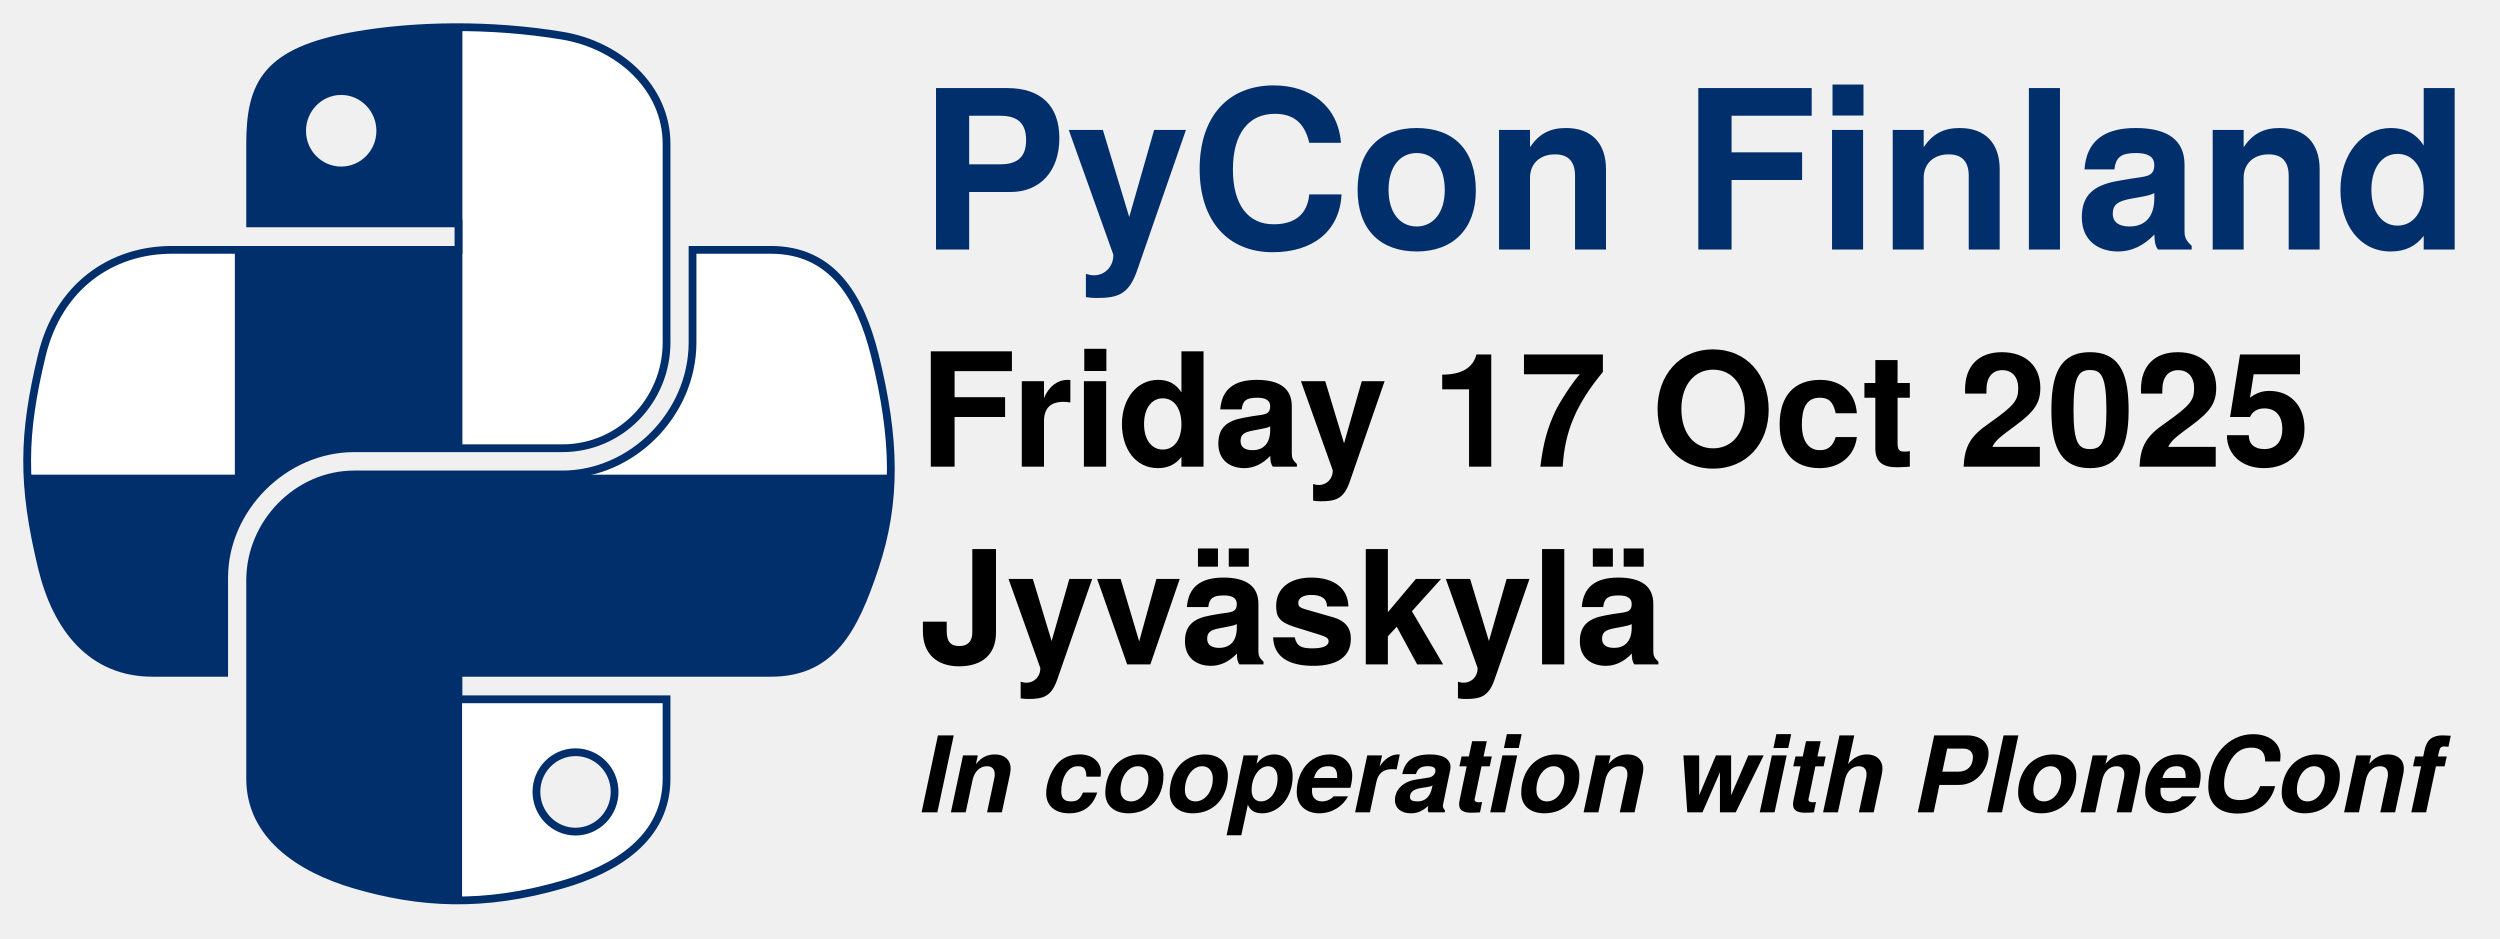
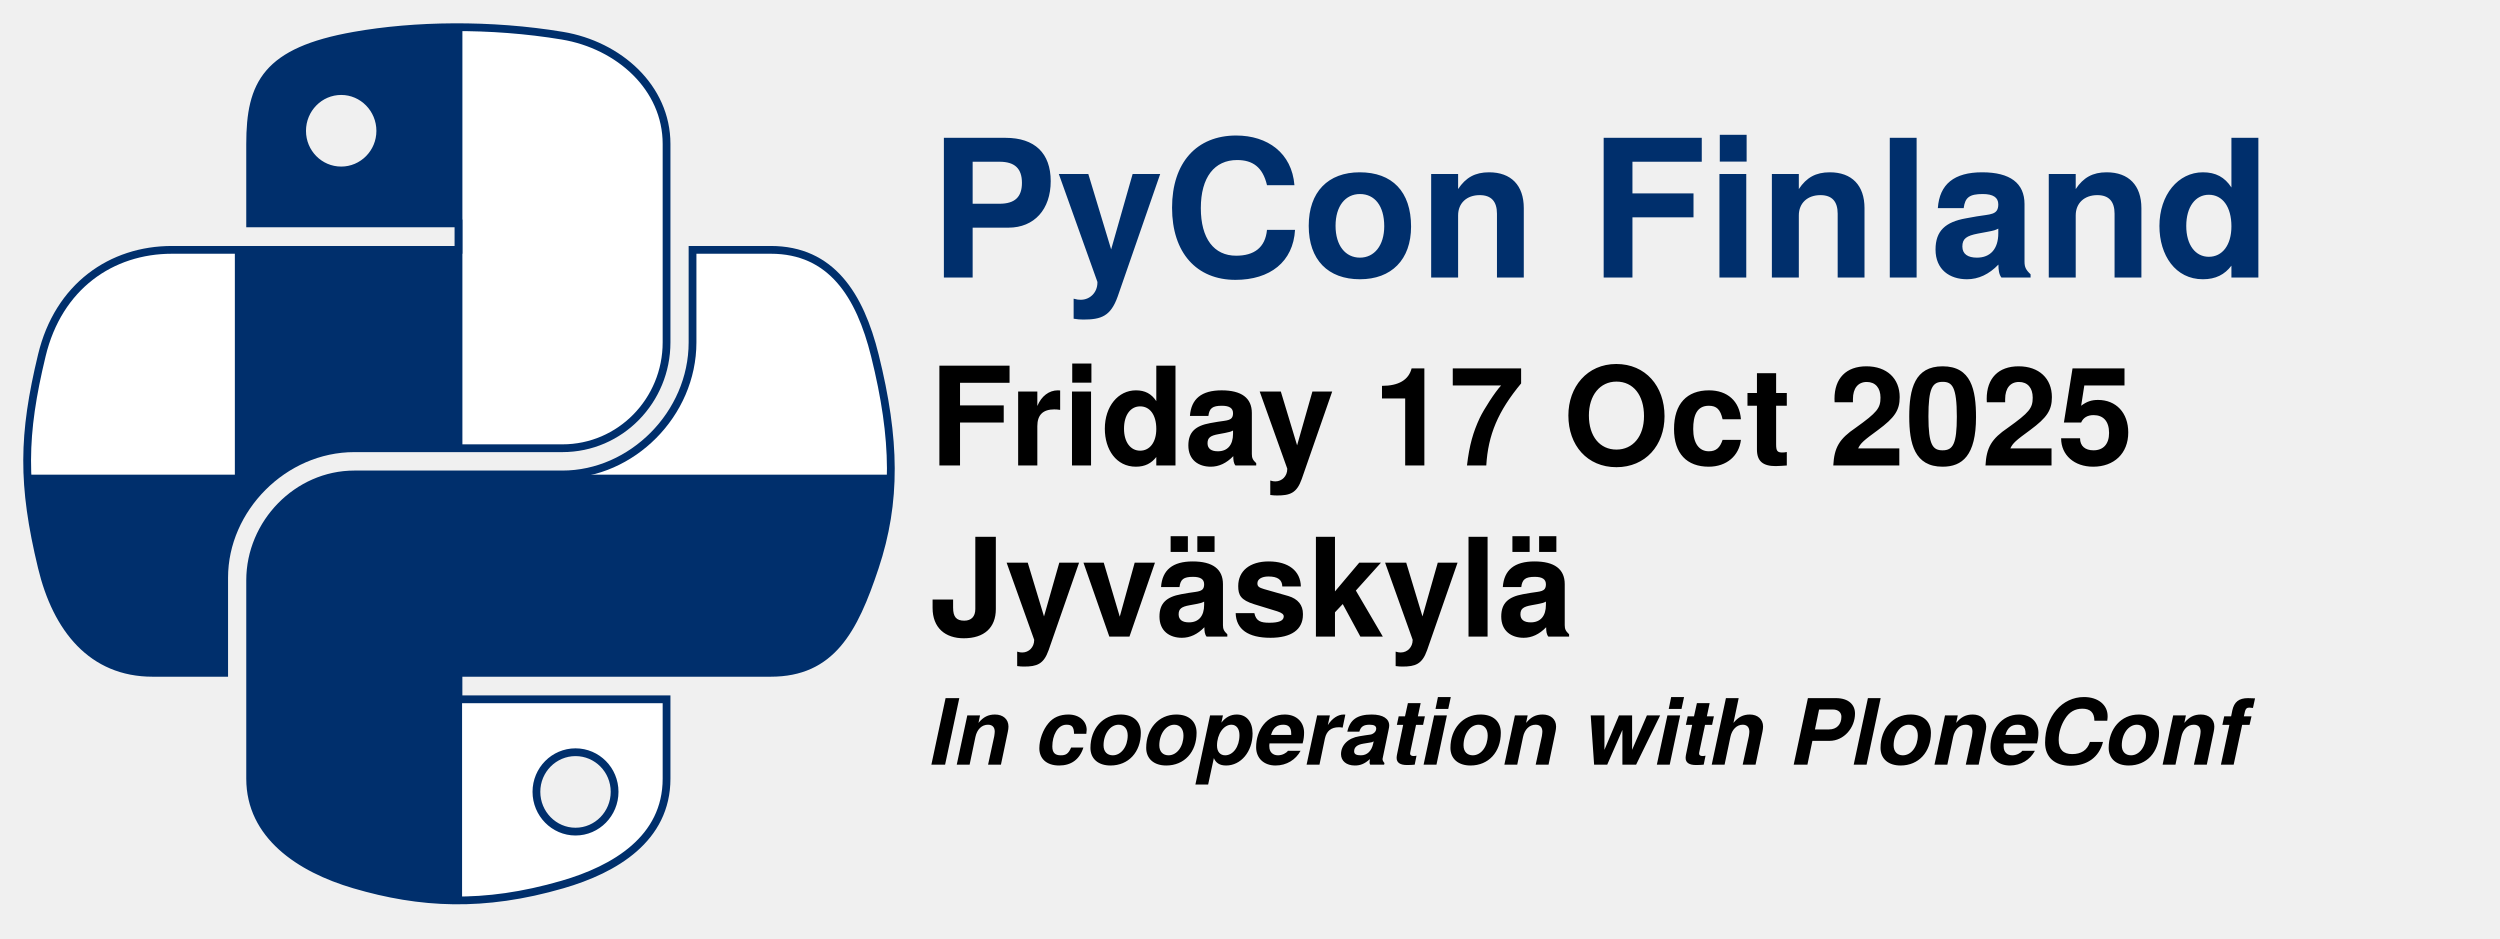
<svg xmlns="http://www.w3.org/2000/svg" version="1.0" id="svg2" width="237.114pt" height="89.039pt" viewBox="-3 -3 321.759 120.824">
  <defs id="defs4">
    <clipPath clipPathUnits="userSpaceOnUse" id="clipPath7">
      <path style="fill:#4d4d4d;fill-opacity:1;stroke:#000000;stroke-opacity:1" d="M 54.919,9.1927421e-4 C 50.335,0.022 45.958,0.413 42.106,1.095 30.76,3.099 28.7,7.295 28.7,15.032 v 10.219 h 26.812 v 3.406 h -26.812 -10.062 c -7.792,0 -14.616,4.684 -16.75,13.594 -2.462,10.213 -2.571,16.586 0,27.25 1.906,7.938 6.458,13.594 14.25,13.594 h 9.219 v -12.25 c 0,-8.85 7.657,-16.656 16.75,-16.656 h 26.781 c 7.455,0 13.406,-6.138 13.406,-13.625 v -25.531 c 0,-7.266 -6.13,-12.725 -13.406,-13.937 C 64.282,0.328 59.502,-0.02 54.919,9.1927421e-4 Z m -14.5,8.219 c 2.77,0 5.031,2.299 5.031,5.125 -2e-6,2.816 -2.262,5.094 -5.031,5.094 -2.779,-1e-6 -5.031,-2.277 -5.031,-5.094 -10e-7,-2.826 2.252,-5.125 5.031,-5.125 z" id="path8" />
    </clipPath>
    <clipPath clipPathUnits="userSpaceOnUse" id="clipPath10">
      <path style="display:inline;fill:#4d4d4d;fill-opacity:1;stroke:#000000;stroke-opacity:1" d="m 85.638,28.657 v 11.906 c 0,9.231 -7.826,17 -16.75,17 h -26.781 c -7.336,0 -13.406,6.278 -13.406,13.625 v 25.531 c 0,7.266 6.319,11.54 13.406,13.625 8.487,2.496 16.626,2.947 26.781,0 6.75,-1.954 13.406,-5.888 13.406,-13.625 V 86.501 h -26.781 v -3.406 h 26.781 13.406 c 7.792,0 10.696,-5.435 13.406,-13.594 2.799,-8.399 2.68,-16.476 0,-27.25 -1.926,-7.757 -5.604,-13.594 -13.406,-13.594 z m -15.062,64.656 c 2.779,3e-6 5.031,2.277 5.031,5.094 -2e-6,2.826 -2.252,5.125 -5.031,5.125 -2.77,0 -5.031,-2.299 -5.031,-5.125 2e-6,-2.816 2.262,-5.094 5.031,-5.094 z" id="path10" />
    </clipPath>
  </defs>
  <path style="display:inline;fill:#ffffff;fill-opacity:1;stroke:#002f6c;stroke-opacity:1" d="m 86.132,29.157 v 11.906 c 0,9.231 -7.826,17 -16.75,17 h -26.781 c -7.336,0 -13.406,6.278 -13.406,13.625 v 25.531 c 0,7.266 6.319,11.54 13.406,13.625 8.487,2.496 16.626,2.947 26.781,0 6.75,-1.954 13.406,-5.888 13.406,-13.625 V 87.001 h -26.781 v -3.406 h 26.781 13.406 c 7.792,0 10.696,-5.435 13.406,-13.594 2.799,-8.399 2.68,-16.476 0,-27.25 -1.926,-7.757 -5.604,-13.594 -13.406,-13.594 z m -15.062,64.656 c 2.779,3e-6 5.031,2.277 5.031,5.094 -2e-6,2.826 -2.252,5.125 -5.031,5.125 -2.77,0 -5.031,-2.299 -5.031,-5.125 2e-6,-2.816 2.262,-5.094 5.031,-5.094 z" id="path9" />
  <path style="display:inline;fill:#ffffff;fill-opacity:1;stroke:#002f6c;stroke-width:1;stroke-dasharray:none;stroke-opacity:1" d="M 55.413,0.501 C 50.829,0.522 46.452,0.913 42.601,1.595 31.254,3.599 29.194,7.795 29.194,15.532 v 10.219 h 26.812 v 3.406 h -26.812 -10.062 c -7.792,0 -14.616,4.684 -16.75,13.594 -2.462,10.213 -2.571,16.586 0,27.25 1.906,7.938 6.458,13.594 14.25,13.594 h 9.219 v -12.25 c 0,-8.85 7.657,-16.656 16.75,-16.656 h 26.781 c 7.455,0 13.406,-6.138 13.406,-13.625 V 15.532 c 0,-7.266 -6.13,-12.725 -13.406,-13.938 C 64.776,0.828 59.997,0.48 55.413,0.501 Z m -14.5,8.219 c 2.77,0 5.031,2.299 5.031,5.125 -2e-6,2.816 -2.262,5.094 -5.031,5.094 -2.779,-1e-6 -5.031,-2.277 -5.031,-5.094 -1e-6,-2.826 2.252,-5.125 5.031,-5.125 z" id="path7" />
  <g id="layer1" clip-path="url(#clipPath7)" style="display:inline" transform="translate(0.4942178,0.5000007)">
    <rect style="fill:#002f6c;fill-opacity:1;stroke-width:0.99" id="rect3" width="111.672" height="25.539" x="-1.002" y="57.589" />
    <rect style="fill:#002f6c;fill-opacity:1;stroke-width:1.071" id="rect3-4" width="113.926" height="29.286" x="-0.961" y="-56.018" transform="rotate(90)" />
  </g>
  <g id="g7" style="display:inline" clip-path="url(#clipPath10)" transform="translate(0.4942178,0.5000007)">
    <rect style="fill:#002f6c;fill-opacity:1;stroke-width:0.99" id="rect6" width="111.672" height="25.539" x="-1.002" y="57.589" />
    <rect style="fill:#002f6c;fill-opacity:1;stroke-width:1.06" id="rect7" width="117.823" height="27.769" x="-4.859" y="-55.976" transform="rotate(90)" />
  </g>
-   <text xml:space="preserve" style="font-size:12.213px;font-family:'Helvetica Neue';-inkscape-font-specification:'Helvetica Neue, Normal';opacity:1;fill:#000000;stroke:#000000;stroke-width:2.628" x="115.297" y="29.119" id="text4">
-     <tspan style="font-style:normal;font-variant:normal;font-weight:bold;font-stretch:normal;font-size:28.497px;font-family:'Helvetica Neue';-inkscape-font-specification:'Helvetica Neue, Bold';font-variant-ligatures:normal;font-variant-caps:normal;font-variant-numeric:normal;font-variant-east-asian:normal;fill:#002f6c;fill-opacity:1;stroke:none;stroke-width:2.628" x="115.297" y="29.119" id="tspan9">PyCon Finland</tspan>
-     <tspan style="font-style:normal;font-variant:normal;font-weight:bold;font-stretch:normal;font-size:20.355px;font-family:'Helvetica Neue';-inkscape-font-specification:'Helvetica Neue, Bold';font-variant-ligatures:normal;font-variant-caps:normal;font-variant-numeric:normal;font-variant-east-asian:normal;stroke:none;stroke-width:2.628" x="115.297" y="57.062" id="tspan6" dx="0 0 0 0 0 0 2.593 0.991 0 0">Friday 17 Oct 2025</tspan>
-     <tspan style="font-style:normal;font-variant:normal;font-weight:bold;font-stretch:normal;font-size:20.355px;font-family:'Helvetica Neue';-inkscape-font-specification:'Helvetica Neue, Bold';font-variant-ligatures:normal;font-variant-caps:normal;font-variant-numeric:normal;font-variant-east-asian:normal;stroke:none;stroke-width:2.628" x="115.297" y="82.506" dx="0 0 0 0 0 0 0 0 0 0.991" id="tspan7">Jyväskylä</tspan>
-     <tspan style="font-style:italic;font-variant:normal;font-weight:bold;font-stretch:normal;font-size:13.57px;font-family:'Helvetica Neue';-inkscape-font-specification:'Helvetica Neue, Bold';font-variant-ligatures:normal;font-variant-caps:normal;font-variant-numeric:normal;font-variant-east-asian:normal;stroke:none;stroke-width:2.628" x="115.297" y="101.551" dx="0 0 0 0 0 0 0 0 0 0 0 0 0 0 0 0 0 0 0 0 0 0 0 0 0 0 0 0 0 0 0 0 0 0 0 0 0 0 0.991" id="tspan10">In cooperation with PloneConf</tspan>
-     <tspan style="font-style:normal;font-variant:normal;font-weight:bold;font-stretch:normal;font-size:20.355px;font-family:'Helvetica Neue';-inkscape-font-specification:'Helvetica Neue, Bold';font-variant-ligatures:normal;font-variant-caps:normal;font-variant-numeric:normal;font-variant-east-asian:normal;stroke:none;stroke-width:2.628" x="115.297" y="117.224" dx="0.991" id="tspan8" />
+   <text xml:space="preserve" style="font-size:10.57px;font-family:'Helvetica Neue';-inkscape-font-specification:'Helvetica Neue, Normal';opacity:1;fill:#000000;stroke:#000000;stroke-width:2.275" x="116.604" y="32.723" id="text4">
+     <tspan style="font-style:normal;font-variant:normal;font-weight:bold;font-stretch:normal;font-size:24.664px;font-family:'Helvetica Neue';-inkscape-font-specification:'Helvetica Neue, Bold';font-variant-ligatures:normal;font-variant-caps:normal;font-variant-numeric:normal;font-variant-east-asian:normal;fill:#002f6c;fill-opacity:1;stroke:none;stroke-width:2.275" x="116.604" y="32.723" id="tspan9">PyCon Finland</tspan>
+     <tspan style="font-style:normal;font-variant:normal;font-weight:bold;font-stretch:normal;font-size:17.617px;font-family:'Helvetica Neue';-inkscape-font-specification:'Helvetica Neue, Bold';font-variant-ligatures:normal;font-variant-caps:normal;font-variant-numeric:normal;font-variant-east-asian:normal;stroke:none;stroke-width:2.275" x="116.604" y="56.909" id="tspan6" dx="0 0 0 0 0 0 2.244 0.858 0 0">Friday 17 Oct 2025</tspan>
+     <tspan style="font-style:normal;font-variant:normal;font-weight:bold;font-stretch:normal;font-size:17.617px;font-family:'Helvetica Neue';-inkscape-font-specification:'Helvetica Neue, Bold';font-variant-ligatures:normal;font-variant-caps:normal;font-variant-numeric:normal;font-variant-east-asian:normal;stroke:none;stroke-width:2.275" x="116.604" y="78.93" dx="0 0 0 0 0 0 0 0 0 0.858" id="tspan7">Jyväskylä</tspan>
+     <tspan style="font-style:italic;font-variant:normal;font-weight:bold;font-stretch:normal;font-size:11.745px;font-family:'Helvetica Neue';-inkscape-font-specification:'Helvetica Neue, Bold';font-variant-ligatures:normal;font-variant-caps:normal;font-variant-numeric:normal;font-variant-east-asian:normal;stroke:none;stroke-width:2.275" x="116.604" y="95.415" dx="0 0 0 0 0 0 0 0 0 0 0 0 0 0 0 0 0 0 0 0 0 0 0 0 0 0 0 0 0 0 0 0 0 0 0 0 0 0 0.858" id="tspan10">In cooperation with PloneConf</tspan>
+     <tspan style="font-style:normal;font-variant:normal;font-weight:bold;font-stretch:normal;font-size:17.617px;font-family:'Helvetica Neue';-inkscape-font-specification:'Helvetica Neue, Bold';font-variant-ligatures:normal;font-variant-caps:normal;font-variant-numeric:normal;font-variant-east-asian:normal;stroke:none;stroke-width:2.275" x="116.604" y="108.98" dx="0.858" id="tspan8" />
  </text>
</svg>
